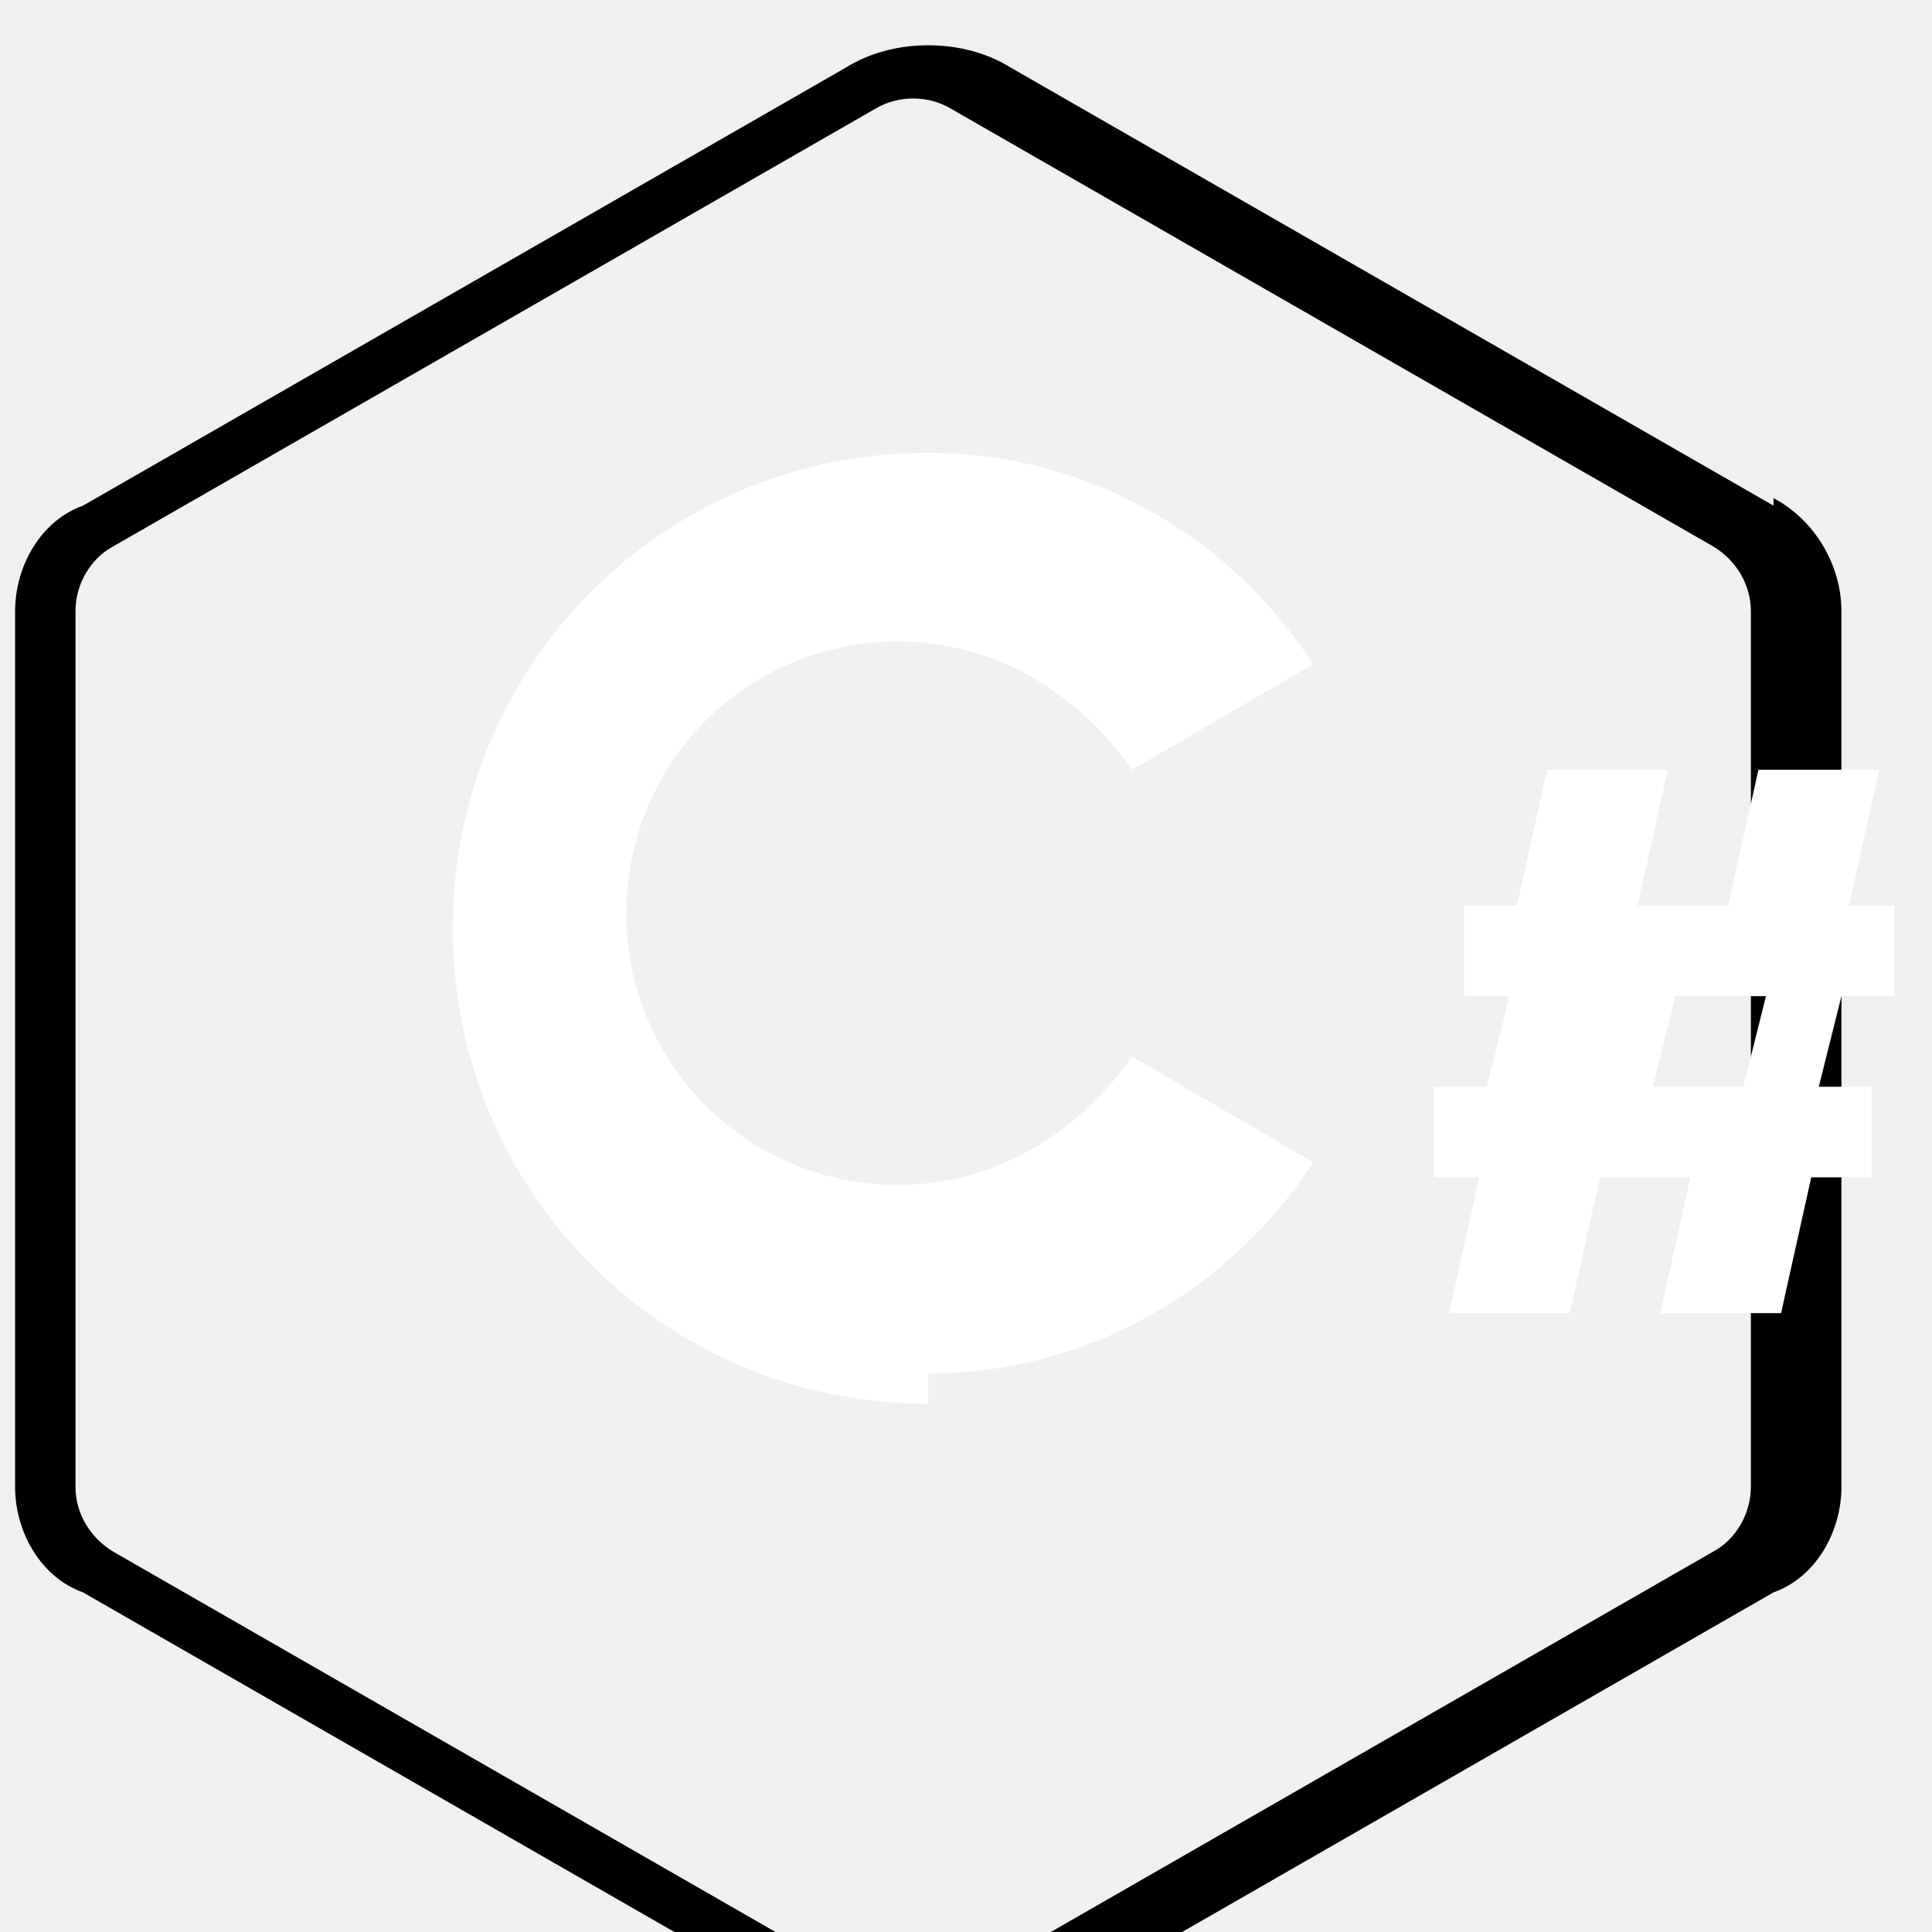
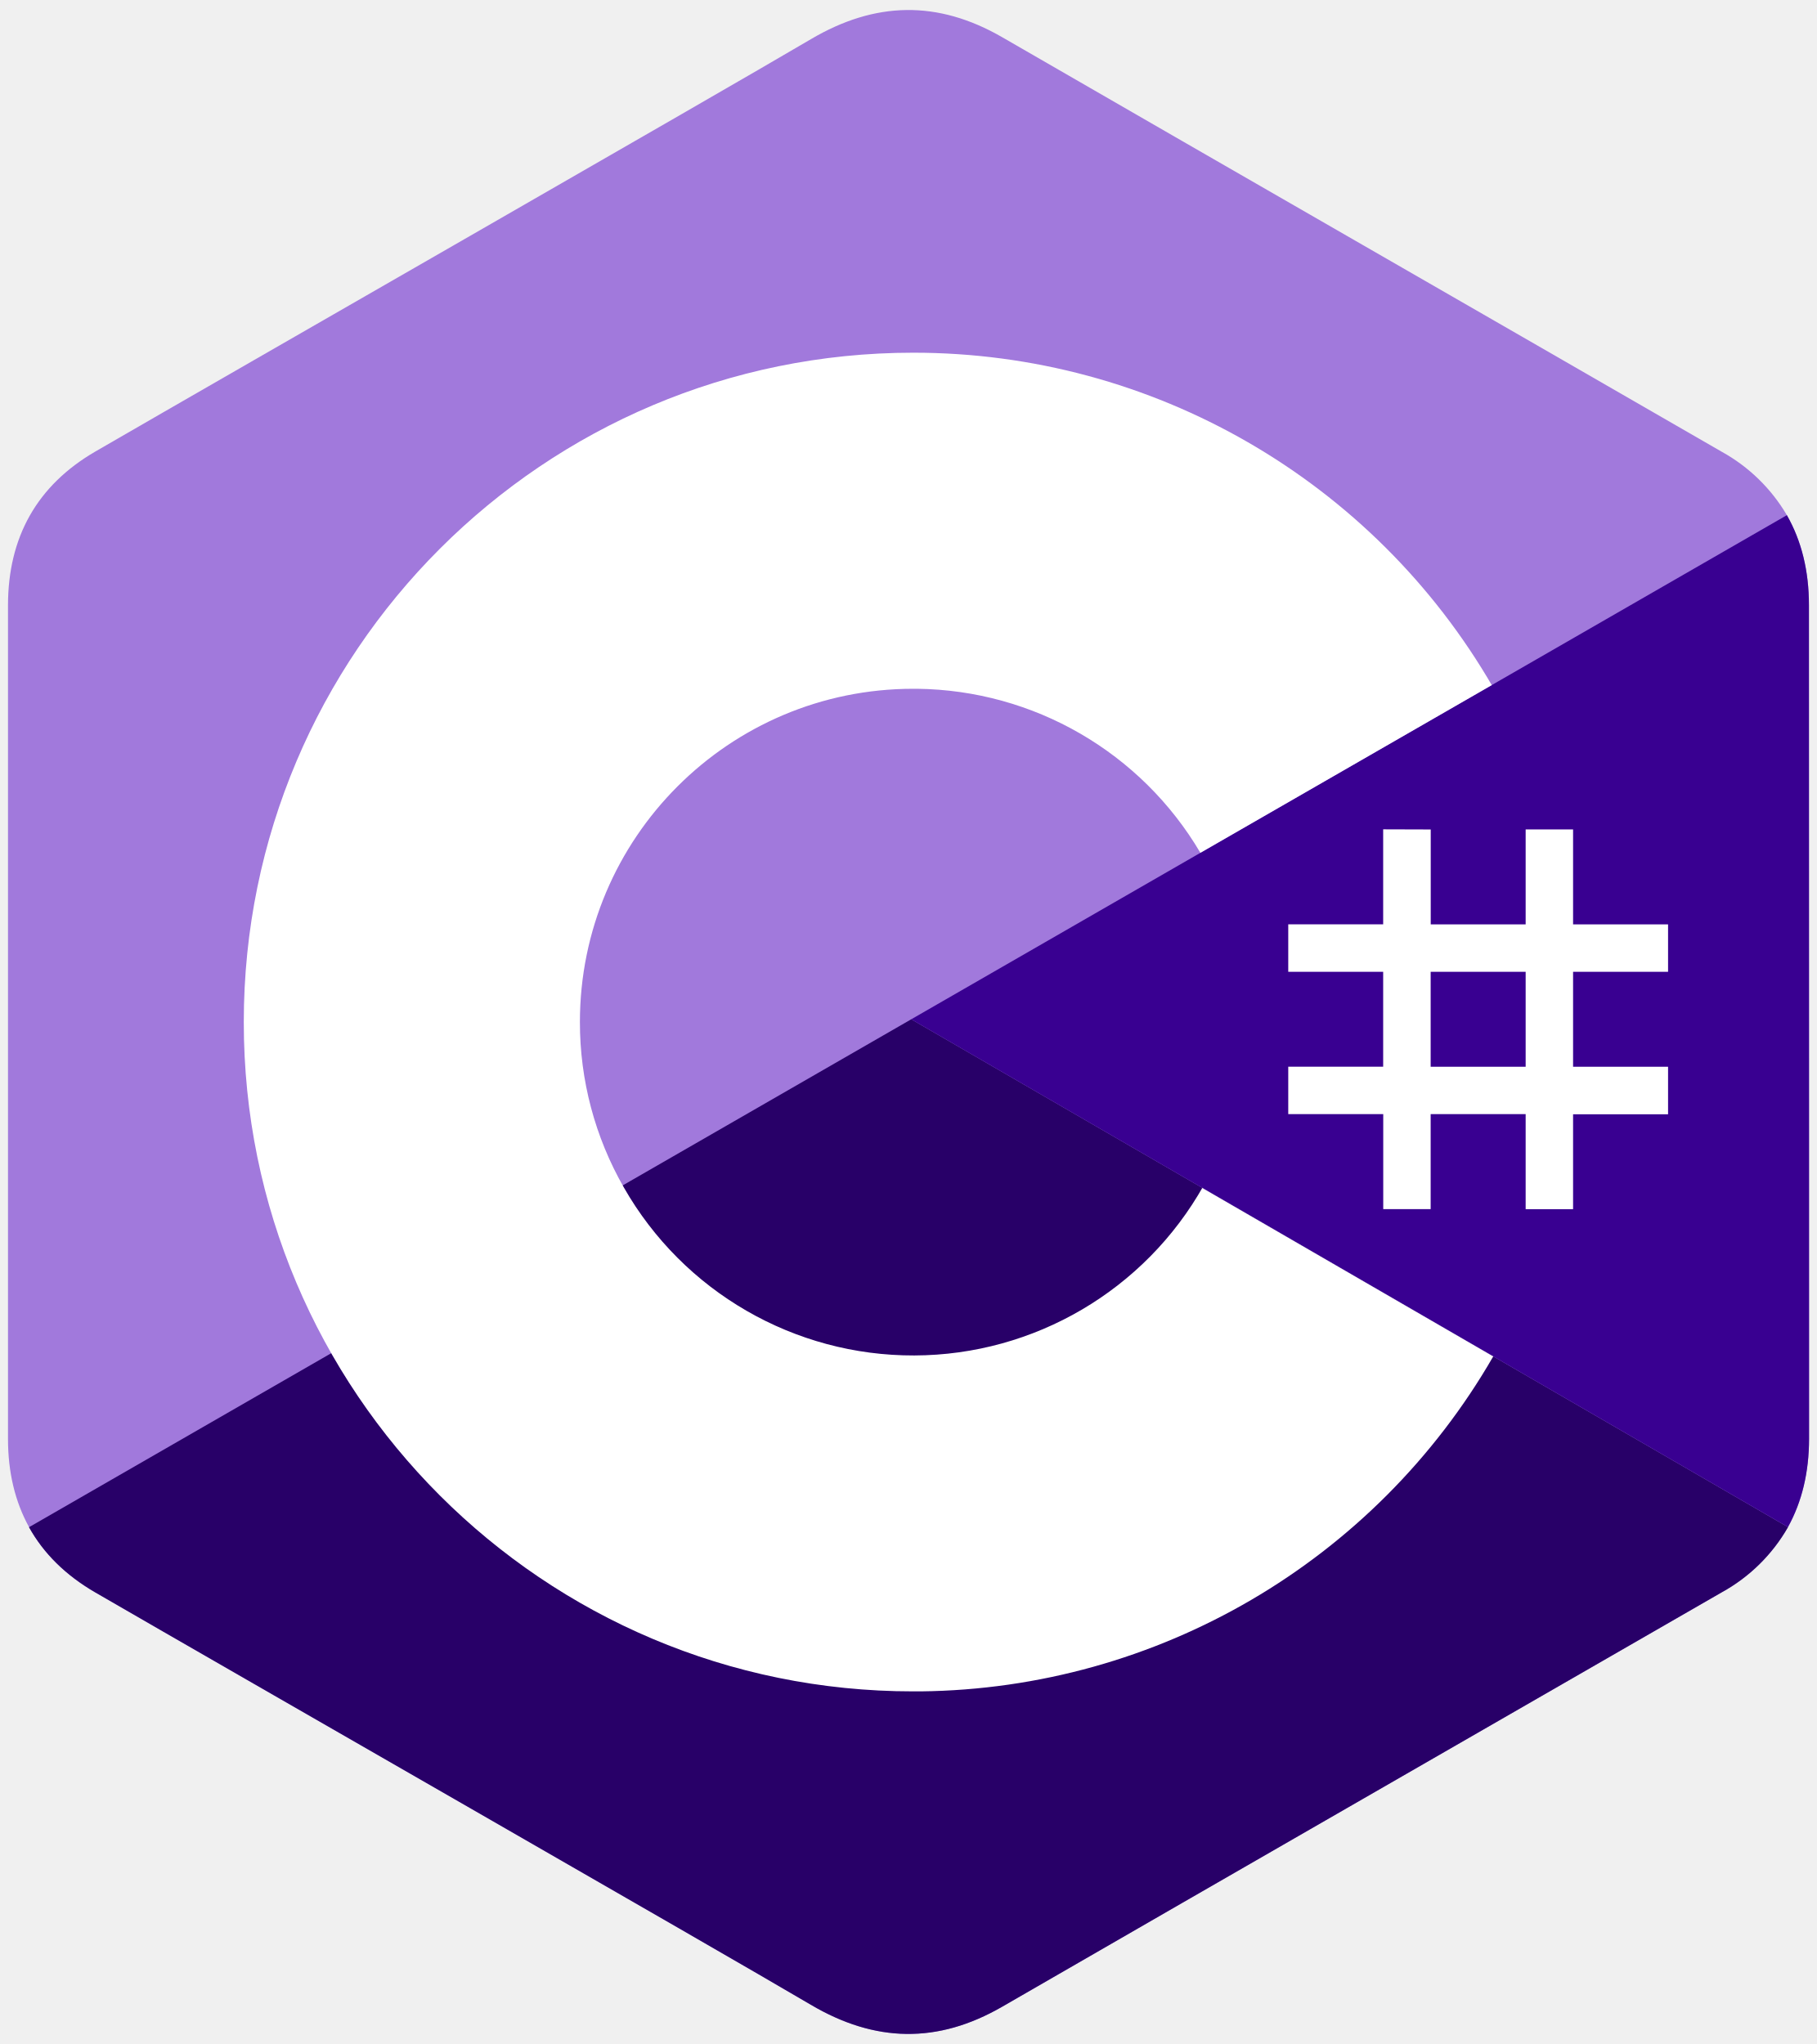
- <svg xmlns="http://www.w3.org/2000/svg" viewBox="0 0 128 128">
-   <g fill="#000">
-     <path d="M117.5 33.5l-50.5-29c-1.6-1-3.5-1.5-5.5-1.5s-3.9.5-5.5 1.5l-50.5 29C2.7 34.5 1 37.5 1 40.5v58c0 3 1.7 6 4.5 7l50.5 29c1.6 1 3.5 1.5 5.5 1.5s3.9-.5 5.5-1.5l50.5-29c2.8-1 4.5-4 4.5-7v-58c0-3-1.7-6-4.5-7.5zm-1.5 65c0 1.8-1 3.5-2.5 4.3l-50.5 29c-1.5.9-3.5.9-5 0l-50.5-29c-1.5-.9-2.5-2.5-2.5-4.3v-58c0-1.8 1-3.5 2.5-4.3l50.5-29c1.5-.9 3.5-.9 5 0l50.5 29c1.5.9 2.5 2.5 2.5 4.3v58z" />
-   </g>
+ <svg xmlns="http://www.w3.org/2000/svg" width="2222" height="2500" preserveAspectRatio="xMidYMid" viewBox="0 -1.43 255.58 290.11">
+   <path fill="#a179dc" d="M255.57 84.45c0-4.83-1.04-9.1-3.13-12.76a24.4 24.4 0 0 0-9.24-9C209.17 43.05 175.1 23.5 141.1 3.86c-9.17-5.3-18.06-5.1-27.16.27-13.54 7.98-81.35 46.83-101.55 58.53C4.06 67.5.02 74.87 0 84.44v118.37c0 4.72 1 8.9 2.99 12.51 2.05 3.72 5.17 6.82 9.38 9.26 20.21 11.7 88.02 50.55 101.56 58.53 9.11 5.38 18 5.57 27.17.27 34.02-19.64 68.08-39.2 102.1-58.81a24.33 24.33 0 0 0 9.4-9.25c1.99-3.61 2.98-7.8 2.98-12.52l-.01-118.35" />
+   <path fill="#280068" d="M128.18 143.24 2.98 215.33c2.06 3.7 5.18 6.8 9.4 9.25 20.2 11.7 88.01 50.55 101.55 58.53 9.11 5.38 18 5.57 27.17.27 34.02-19.64 68.08-39.2 102.1-58.81a24.33 24.33 0 0 0 9.4-9.25z" />
+   <path fill="#390091" d="M255.57 84.45c0-4.83-1.04-9.1-3.13-12.76l-124.26 71.55 124.41 72.07c2-3.6 2.99-7.79 3-12.51 0 0 0-78.9-.02-118.35" />
  <g fill="#fff">
-     <path d="M61.5 93c-17.5 0-31.5-14-31.5-31.5S44 30 61.5 30c10.5 0 20 5.5 25.5 14l-12 7c-3.5-5-9-8.5-15.5-8.5-10 0-18 8-18 18s8 18 18 18c6.5 0 12-3.5 15.5-8.5l12 7c-5.5 8.5-15 14-25.5 14z" />
-     <path d="M100 66h-3v-6h3.5l2-9h8l-2 9h6l2-9h8l-2 9h3v6h-3.5l-1.5 6h3.5v6h-4l-2 9h-8l2-9h-6l-2 9h-8l2-9h-3v-6h3.5l1.5-6zm11 0l-1.5 6h6l1.5-6h-6z" />
+     <path d="M201.9 116.3v13.47h13.47v-13.48h6.73v13.48h13.48v6.73H222.1v13.48h13.48v6.74H222.1v13.47h-6.73V156.7h-13.48v13.48h-6.73V156.7h-13.48v-6.73h13.47V136.5h-13.47v-6.74h13.47v-13.48zm13.47 20.2h-13.48v13.48h13.48z" />
+     <path d="M128.46 48.63a94.96 94.96 0 0 1 82.26 47.45l-.16-.27-41.35 23.8A47.28 47.28 0 0 0 129 96.33h-.54a47.3 47.3 0 0 0-47.3 47.3 47.08 47.08 0 0 0 6.23 23.47 47.28 47.28 0 0 0 82.29-.27l-.2.35 41.29 23.91a94.97 94.97 0 0 1-81.25 47.54h-1.06a94.96 94.96 0 0 1-95-95 95 95 0 0 1 95-95z" />
  </g>
</svg>
